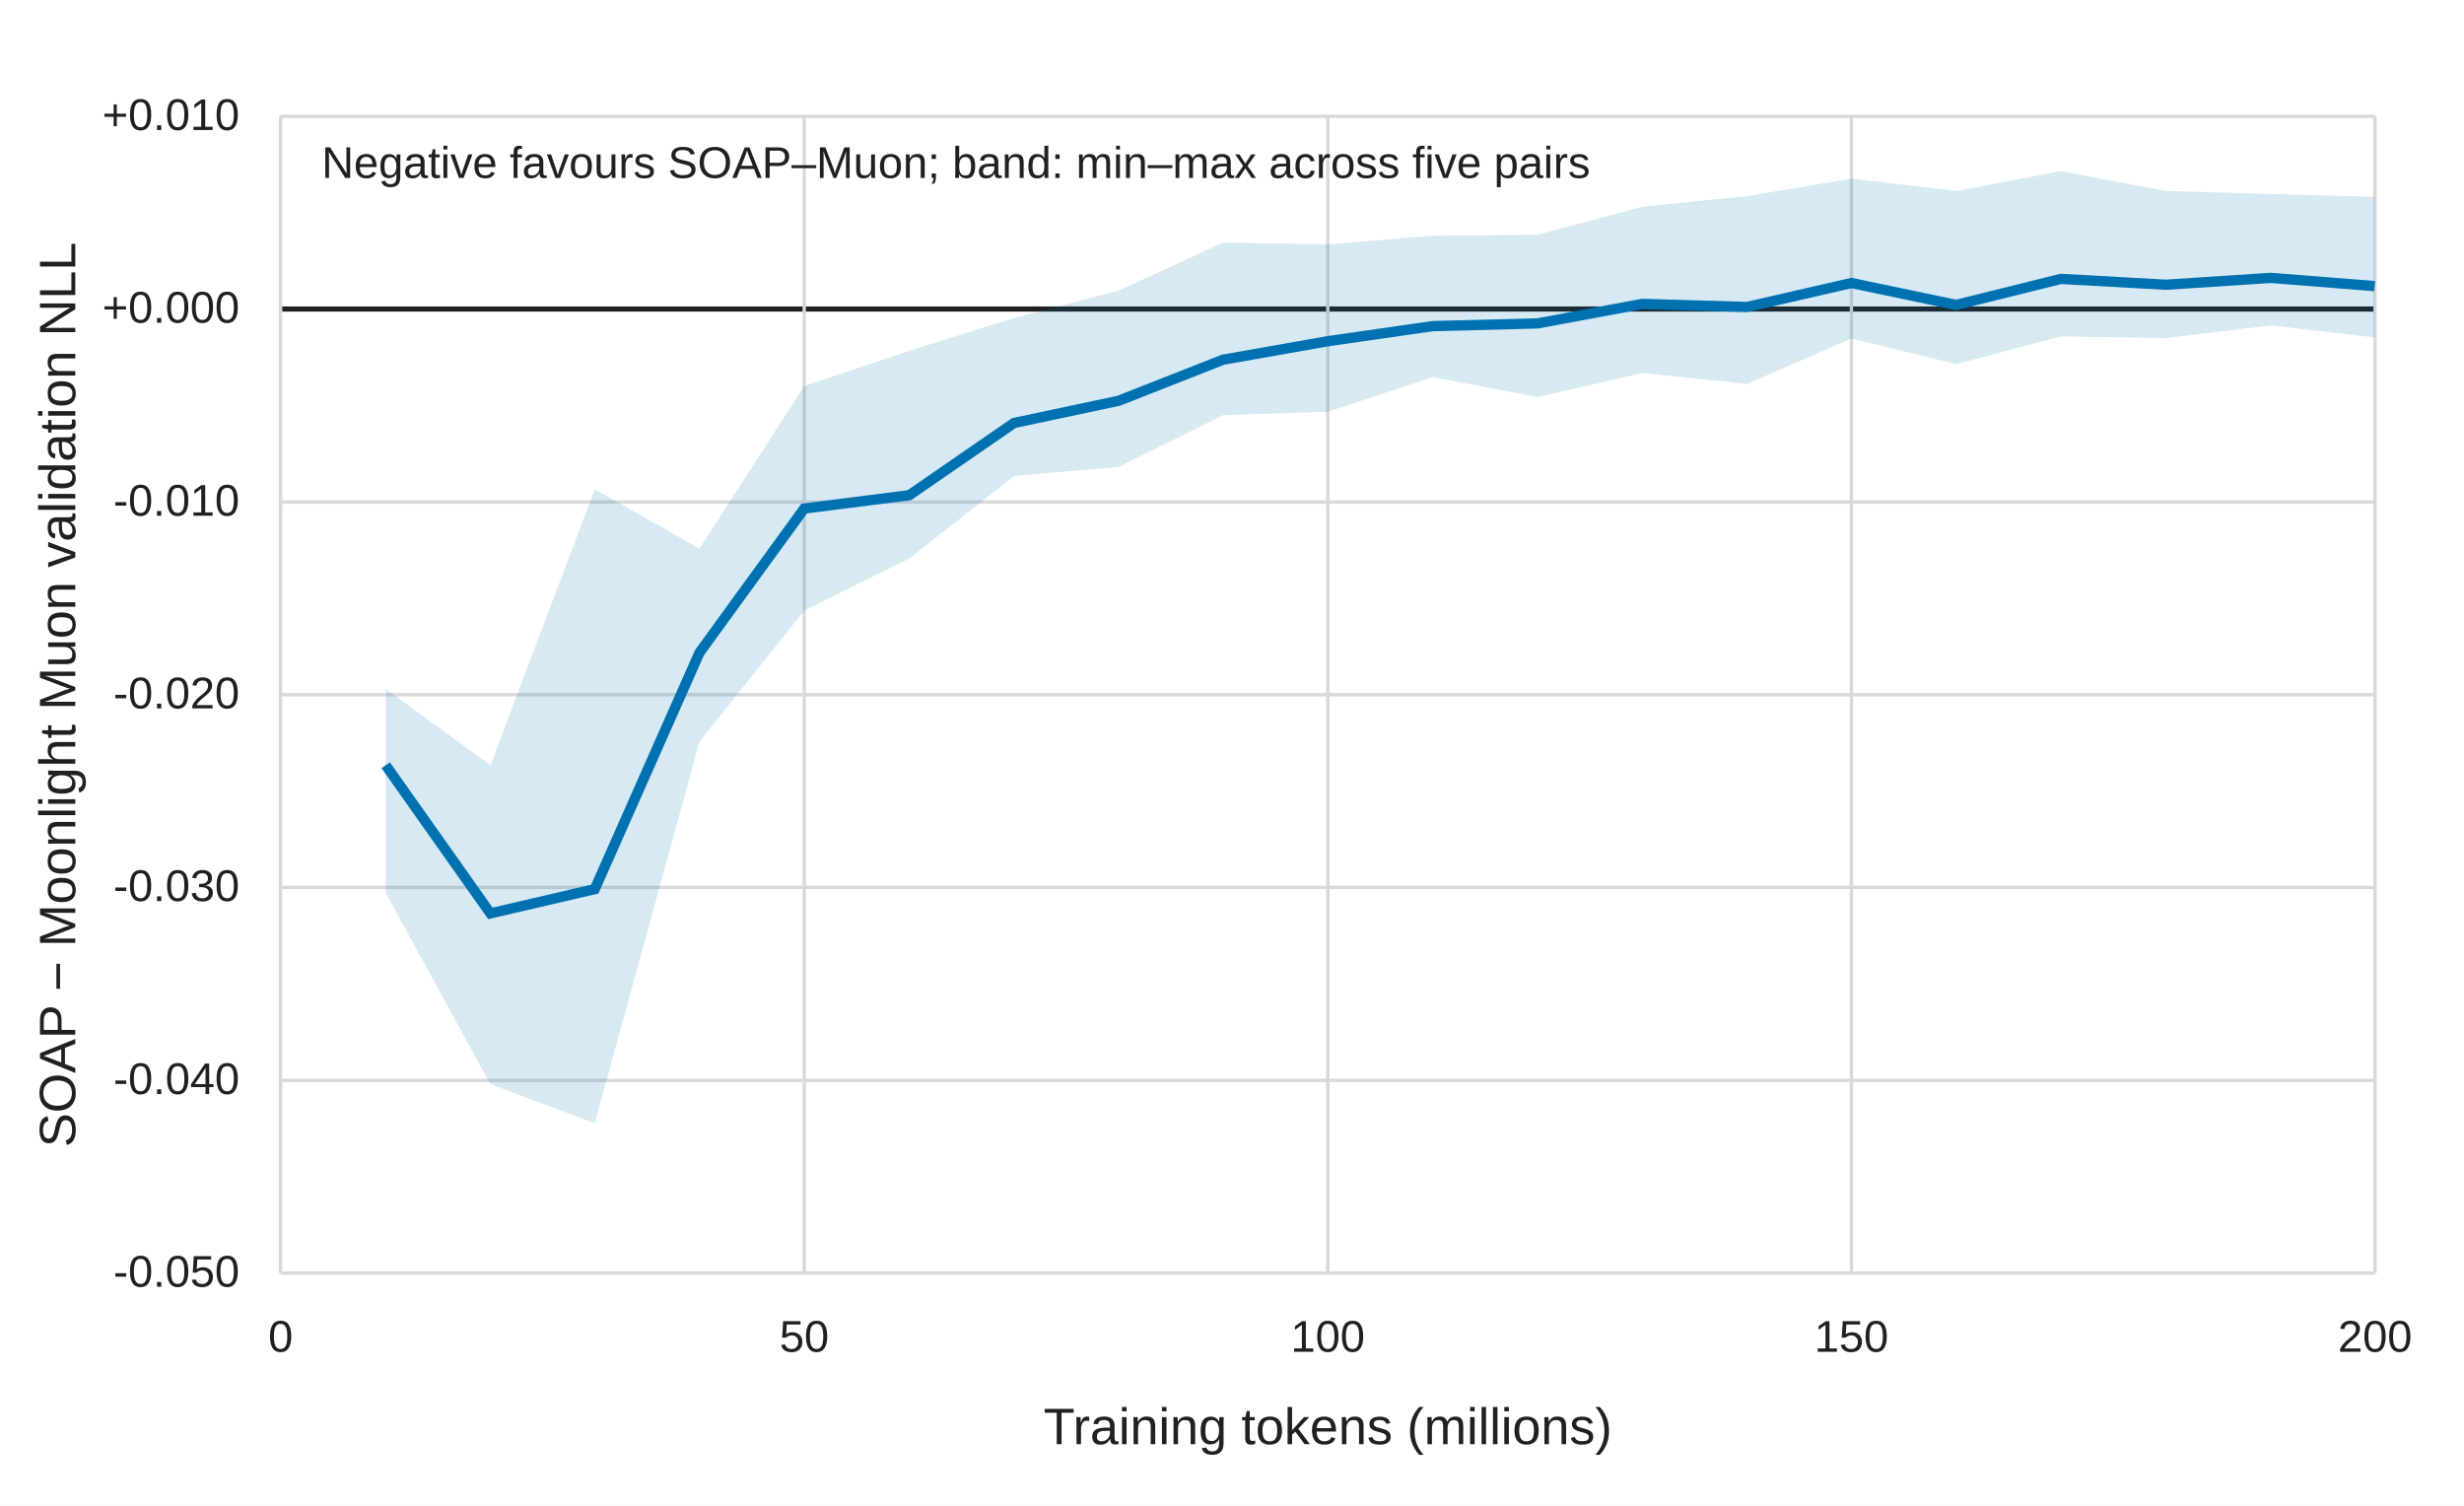
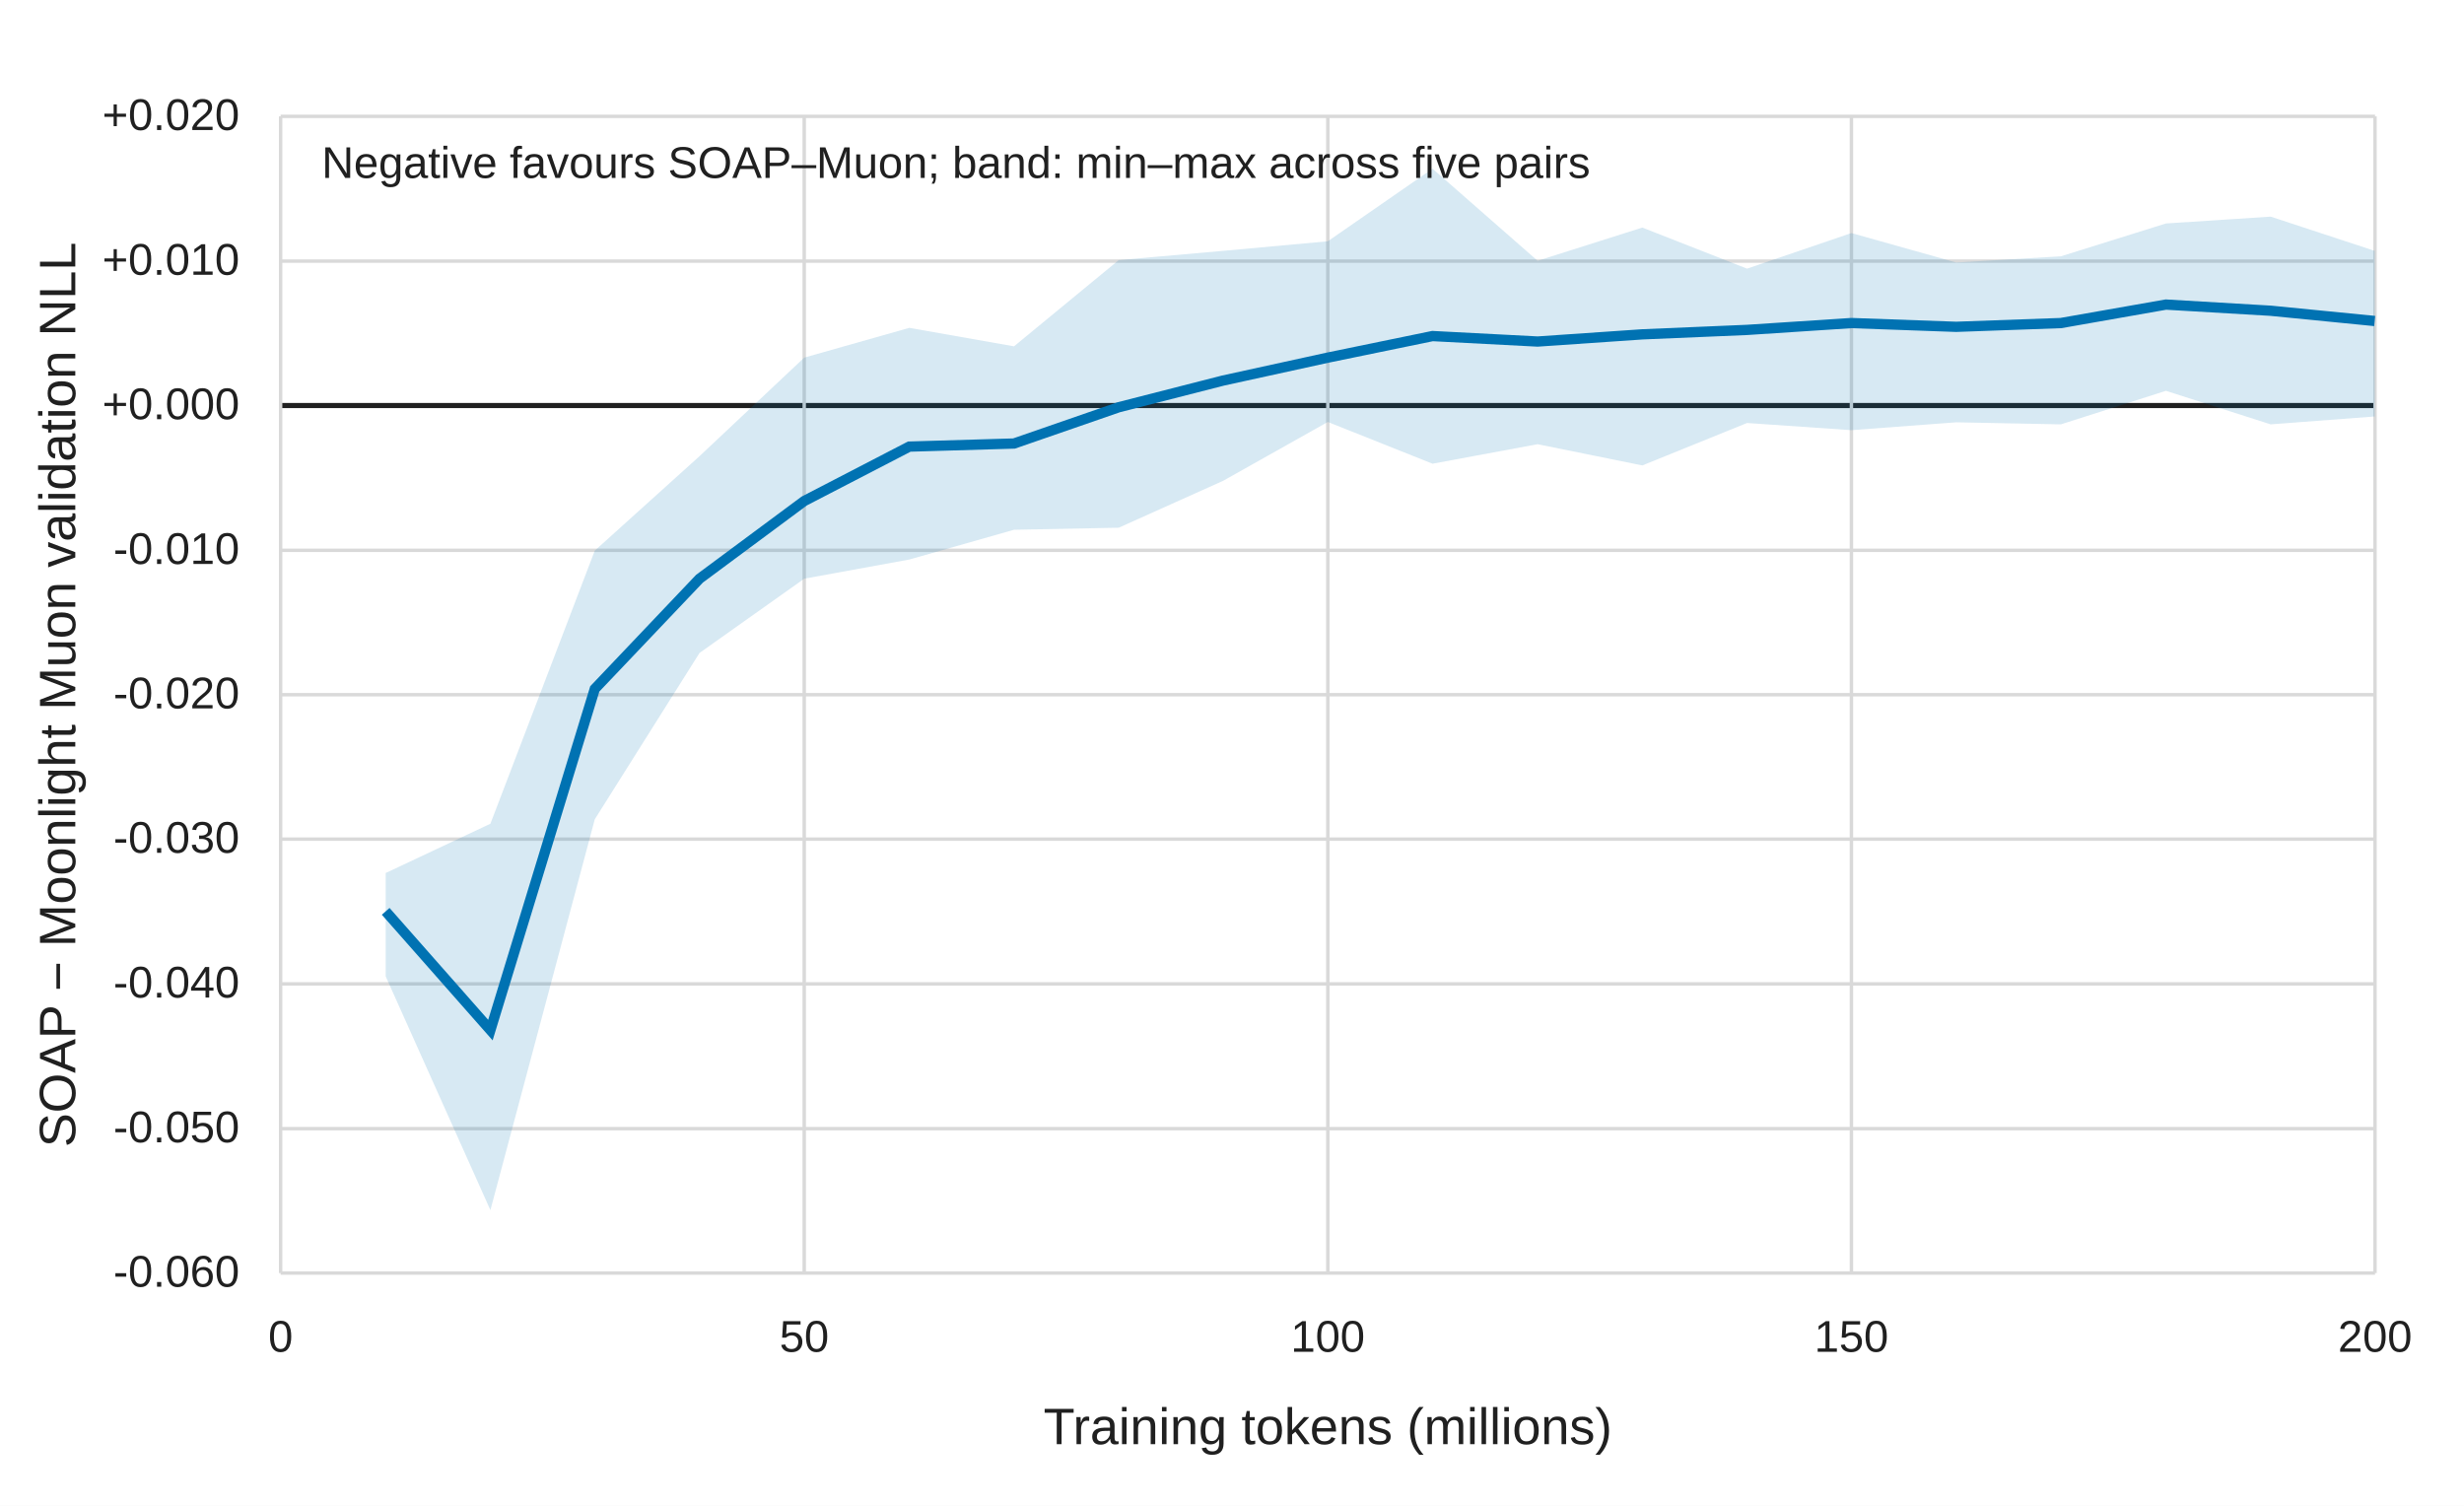
<svg xmlns="http://www.w3.org/2000/svg" width="720" height="440" viewBox="0 0 720 440">
  <style>.label { font: 15px Arial, Helvetica, sans-serif; fill: #202020; }.tick { font: 13px Arial, Helvetica, sans-serif; fill: #202020; }.legend { font: 13px Arial, Helvetica, sans-serif; fill: #202020; }.title { font: 600 16px Arial, Helvetica, sans-serif; fill: #202020; }</style>
  <rect width="720" height="440" fill="white" />
  <line x1="82.0" y1="372.0" x2="694.0" y2="372.0" stroke="#D9D9D9" stroke-width="1" />
-   <text class="tick" x="70.0" y="376.0" text-anchor="end">-0.050</text>
-   <line x1="82.0" y1="315.7" x2="694.0" y2="315.7" stroke="#D9D9D9" stroke-width="1" />
-   <text class="tick" x="70.0" y="319.7" text-anchor="end">-0.040</text>
-   <line x1="82.0" y1="259.3" x2="694.0" y2="259.3" stroke="#D9D9D9" stroke-width="1" />
-   <text class="tick" x="70.0" y="263.3" text-anchor="end">-0.030</text>
+   <text class="tick" x="70.0" y="376.0" text-anchor="end">-0.060</text>
+   <line x1="82.0" y1="329.8" x2="694.0" y2="329.8" stroke="#D9D9D9" stroke-width="1" />
+   <text class="tick" x="70.0" y="333.8" text-anchor="end">-0.050</text>
+   <line x1="82.0" y1="287.5" x2="694.0" y2="287.5" stroke="#D9D9D9" stroke-width="1" />
+   <text class="tick" x="70.0" y="291.5" text-anchor="end">-0.040</text>
+   <line x1="82.0" y1="245.2" x2="694.0" y2="245.2" stroke="#D9D9D9" stroke-width="1" />
+   <text class="tick" x="70.0" y="249.2" text-anchor="end">-0.030</text>
  <line x1="82.0" y1="203.0" x2="694.0" y2="203.0" stroke="#D9D9D9" stroke-width="1" />
  <text class="tick" x="70.0" y="207.0" text-anchor="end">-0.020</text>
-   <line x1="82.0" y1="146.7" x2="694.0" y2="146.7" stroke="#D9D9D9" stroke-width="1" />
-   <text class="tick" x="70.0" y="150.7" text-anchor="end">-0.010</text>
-   <line x1="82.0" y1="90.3" x2="694.0" y2="90.3" stroke="#202020" stroke-width="1.5" />
-   <text class="tick" x="70.0" y="94.3" text-anchor="end">+0.000</text>
+   <line x1="82.0" y1="160.8" x2="694.0" y2="160.8" stroke="#D9D9D9" stroke-width="1" />
+   <text class="tick" x="70.0" y="164.8" text-anchor="end">-0.010</text>
+   <line x1="82.0" y1="118.5" x2="694.0" y2="118.5" stroke="#202020" stroke-width="1.5" />
+   <text class="tick" x="70.0" y="122.5" text-anchor="end">+0.000</text>
+   <line x1="82.0" y1="76.3" x2="694.0" y2="76.3" stroke="#D9D9D9" stroke-width="1" />
+   <text class="tick" x="70.0" y="80.3" text-anchor="end">+0.010</text>
  <line x1="82.0" y1="34.0" x2="694.0" y2="34.0" stroke="#D9D9D9" stroke-width="1" />
-   <text class="tick" x="70.0" y="38.0" text-anchor="end">+0.010</text>
+   <text class="tick" x="70.0" y="38.0" text-anchor="end">+0.020</text>
  <line x1="82.0" y1="34.0" x2="82.0" y2="372.0" stroke="#D9D9D9" />
  <text class="tick" x="82.0" y="395.0" text-anchor="middle">0</text>
  <line x1="235.0" y1="34.0" x2="235.0" y2="372.0" stroke="#D9D9D9" />
  <text class="tick" x="235.0" y="395.0" text-anchor="middle">50</text>
  <line x1="388.0" y1="34.0" x2="388.0" y2="372.0" stroke="#D9D9D9" />
  <text class="tick" x="388.0" y="395.0" text-anchor="middle">100</text>
  <line x1="541.0" y1="34.0" x2="541.0" y2="372.0" stroke="#D9D9D9" />
  <text class="tick" x="541.0" y="395.0" text-anchor="middle">150</text>
  <line x1="694.0" y1="34.0" x2="694.0" y2="372.0" stroke="#D9D9D9" />
  <text class="tick" x="694.0" y="395.0" text-anchor="middle">200</text>
-   <polygon points="112.7,201.3 143.3,223.6 173.8,143.0 204.4,160.3 235.0,112.8 265.7,102.5 296.3,92.9 326.9,84.9 357.4,70.9 388.0,71.4 418.6,68.9 449.3,68.6 479.9,60.4 510.5,57.3 541.0,52.2 571.6,55.8 602.2,50.0 632.9,55.8 663.5,56.7 693.9,57.5 693.9,98.6 663.5,95.1 632.9,98.8 602.2,98.3 571.6,106.4 541.0,98.9 510.5,112.2 479.9,109.0 449.3,116.0 418.6,110.2 388.0,120.3 357.4,121.3 326.9,136.4 296.3,139.1 265.7,163.2 235.0,178.4 204.4,216.7 173.8,328.2 143.3,316.8 112.7,260.9" fill="#0072B2" opacity="0.16" />
-   <polyline points="112.7,223.6 143.3,266.9 173.8,259.8 204.4,190.7 235.0,148.6 265.7,144.7 296.3,123.6 326.9,117.1 357.4,105.1 388.0,99.7 418.6,95.3 449.3,94.5 479.9,88.8 510.5,89.7 541.0,82.7 571.6,89.1 602.2,81.5 632.9,83.2 663.5,81.2 693.9,83.6" fill="none" stroke="#0072B2" stroke-width="3" />
+   <polygon points="112.7,255.1 143.3,240.7 173.8,160.9 204.4,133.3 235.0,104.5 265.7,95.8 296.3,101.2 326.9,76.0 357.4,73.3 388.0,70.5 418.6,49.3 449.3,76.2 479.9,66.5 510.5,78.5 541.0,68.1 571.6,76.7 602.2,74.9 632.9,65.3 663.5,63.3 693.9,73.3 693.9,121.7 663.5,124.0 632.9,114.2 602.2,124.0 571.6,123.4 541.0,125.7 510.5,123.6 479.9,136.0 449.3,129.8 418.6,135.5 388.0,123.3 357.4,140.5 326.9,154.2 296.3,154.8 265.7,163.5 235.0,169.1 204.4,190.8 173.8,239.4 143.3,353.6 112.7,285.3" fill="#0072B2" opacity="0.16" />
+   <polyline points="112.7,266.3 143.3,301.0 173.8,201.3 204.4,169.1 235.0,146.4 265.7,130.5 296.3,129.6 326.9,119.0 357.4,111.2 388.0,104.5 418.6,98.2 449.3,99.8 479.9,97.7 510.5,96.4 541.0,94.4 571.6,95.5 602.2,94.4 632.9,89.0 663.5,90.8 693.9,93.8" fill="none" stroke="#0072B2" stroke-width="3" />
  <text class="label" x="388.0" y="422" text-anchor="middle">Training tokens (millions)</text>
  <text class="label" transform="translate(22 203.0) rotate(-90)" text-anchor="middle">SOAP − Moonlight Muon validation NLL</text>
  <text class="legend" x="94.0" y="52.0">Negative favours SOAP–Muon; band: min–max across five pairs</text>
</svg>
